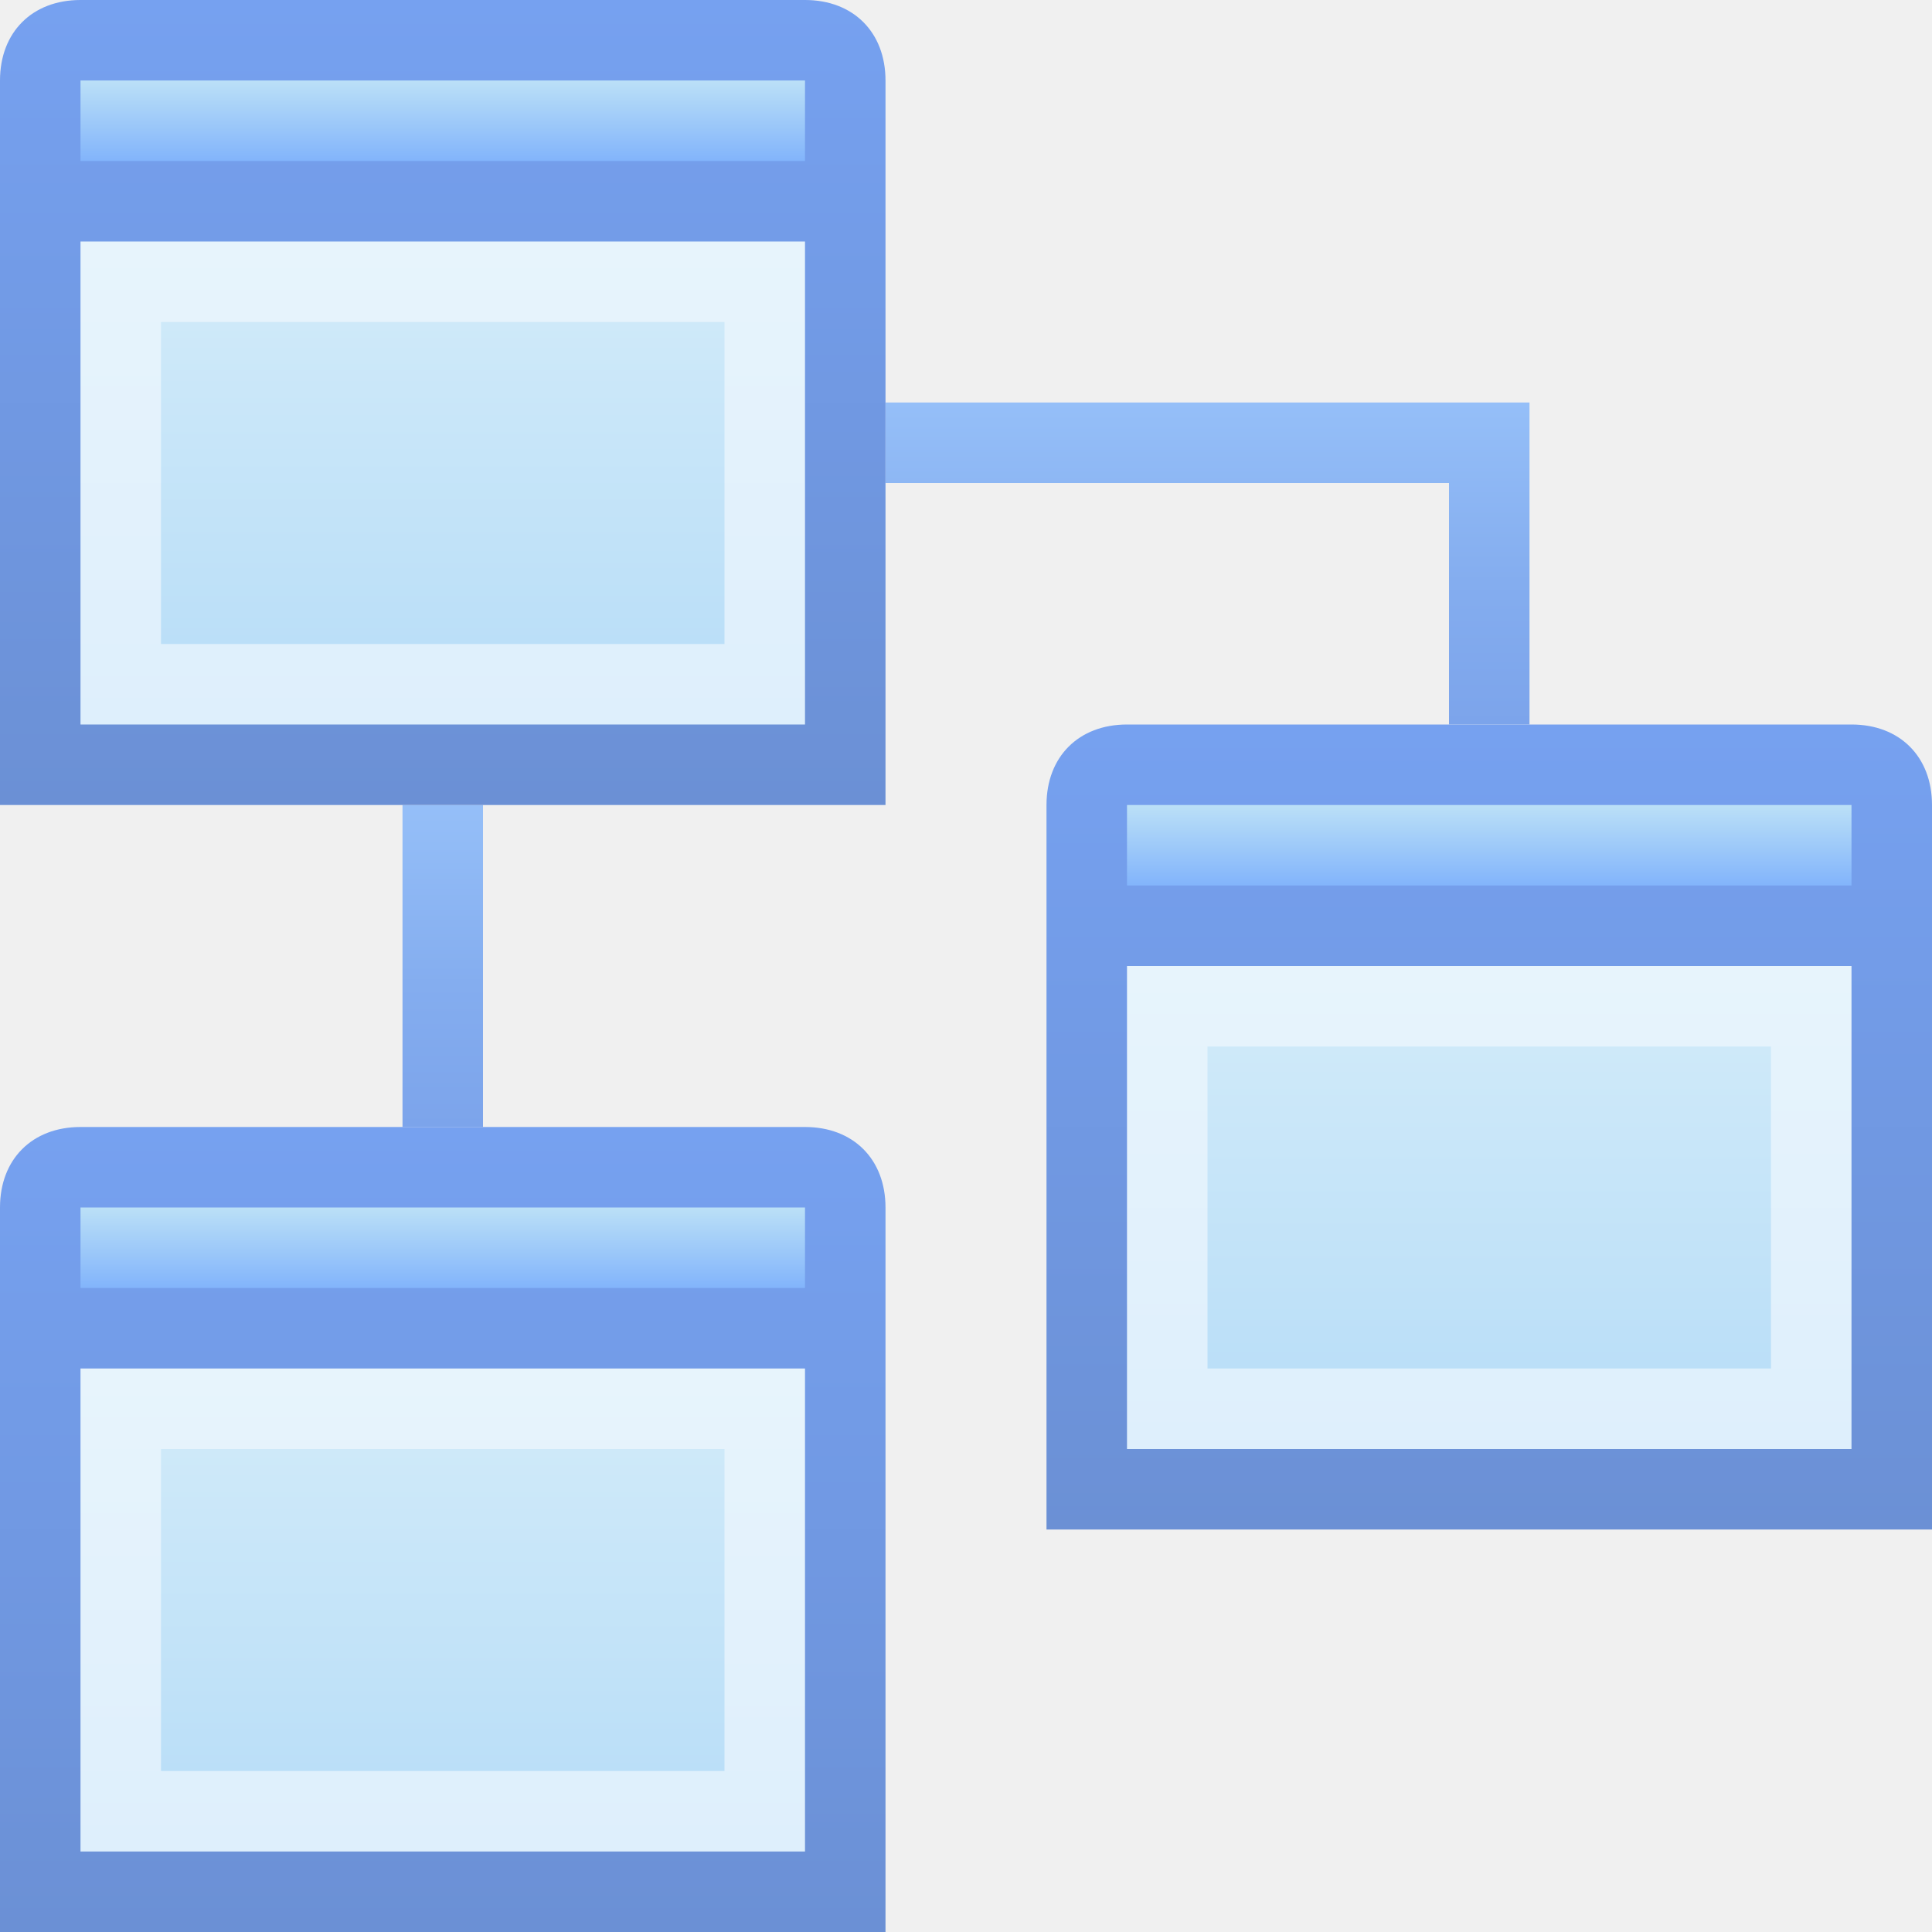
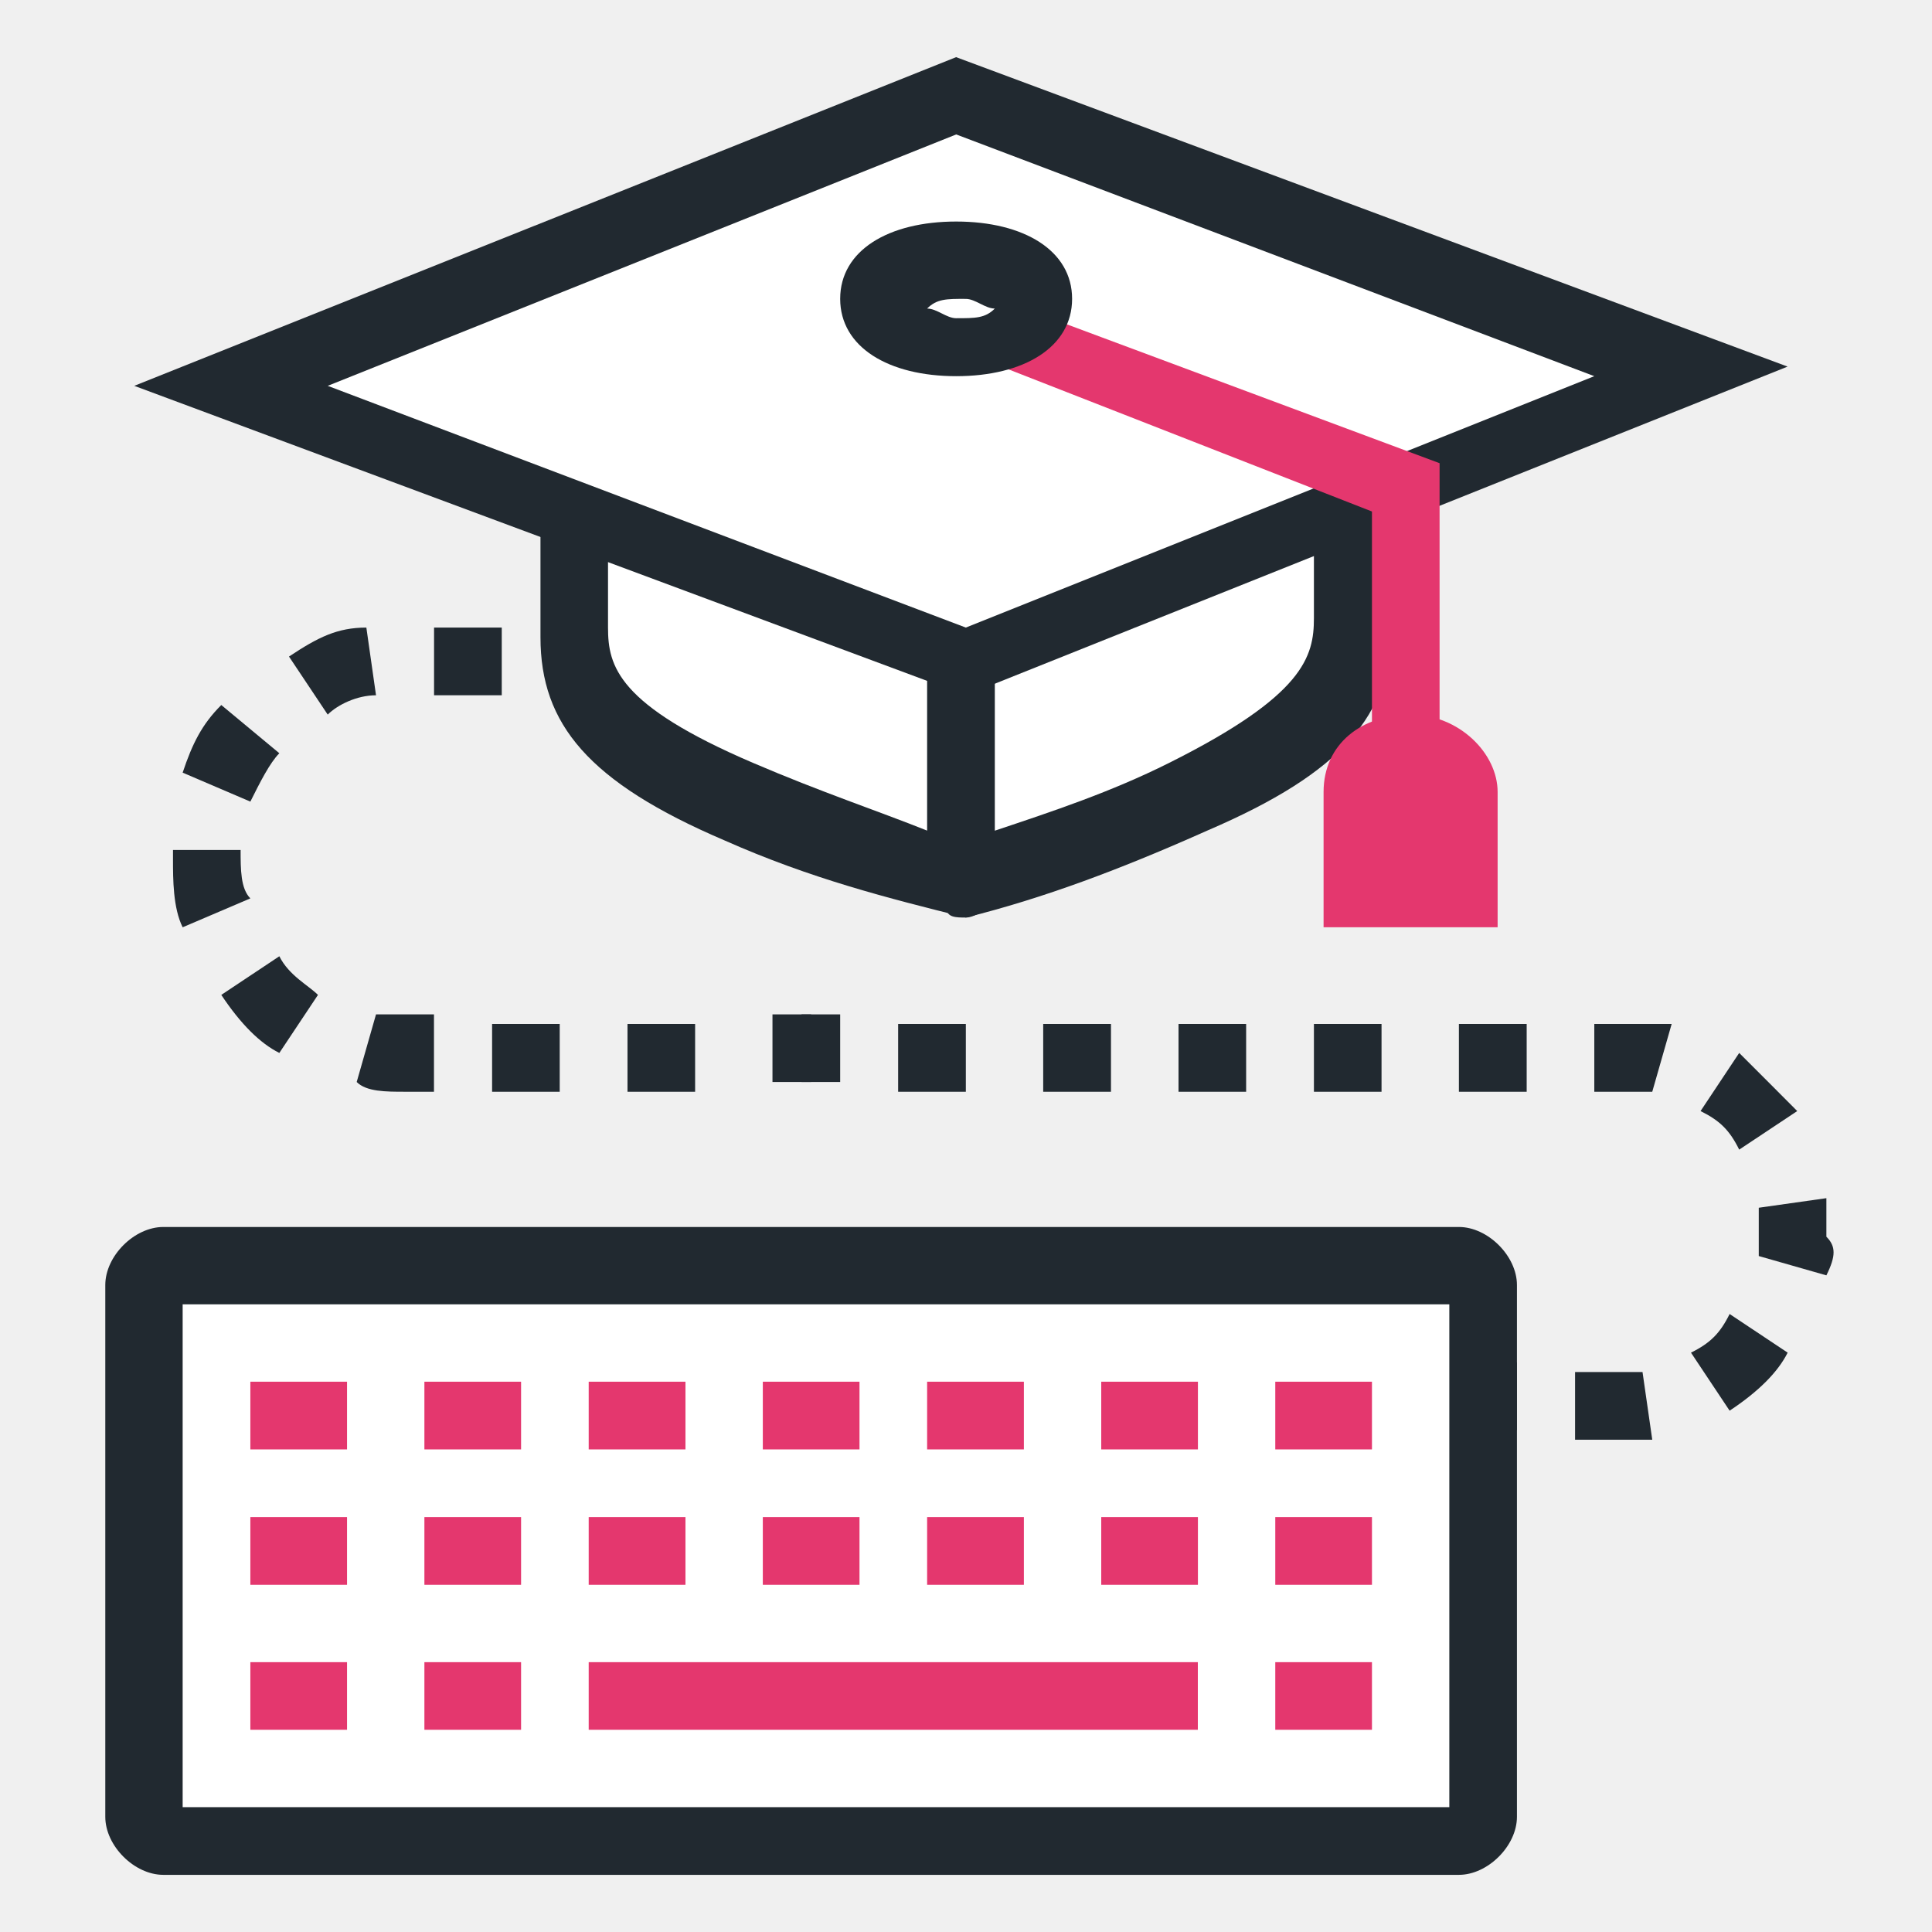
- <svg xmlns="http://www.w3.org/2000/svg" version="1.1" x="0px" y="0px" width="24px" height="24px" viewBox="0 0 24 24" style="overflow:visible;enable-background:new 0 0 24 24;" xml:space="preserve" preserveAspectRatio="xMinYMid meet">
-   <defs>
- </defs>
-   <linearGradient id="SVGID_1_" gradientUnits="userSpaceOnUse" x1="5.5" y1="10" x2="5.5" y2="14.001">
-     <stop offset="0" style="stop-color:#95BFF8" />
-     <stop offset="0.557" style="stop-color:#84ADEF" />
-     <stop offset="1" style="stop-color:#7CA4EB" />
-   </linearGradient>
-   <rect x="5" y="10" style="fill:url(#SVGID_1_);" width="1" height="4" />
-   <linearGradient id="SVGID_2_" gradientUnits="userSpaceOnUse" x1="15" y1="5" x2="15" y2="9">
-     <stop offset="0" style="stop-color:#95BFF8" />
-     <stop offset="0.557" style="stop-color:#84ADEF" />
-     <stop offset="1" style="stop-color:#7CA4EB" />
-   </linearGradient>
-   <polygon style="fill:url(#SVGID_2_);" points="18,5 11,5 11,6 18,6 18,9 19,9 19,6 19,5 " />
-   <linearGradient id="SVGID_3_" gradientUnits="userSpaceOnUse" x1="5.5" y1="14" x2="5.5" y2="24">
-     <stop offset="0" style="stop-color:#76A1F0" />
-     <stop offset="1" style="stop-color:#6B90D5" />
-   </linearGradient>
-   <path style="fill:url(#SVGID_3_);" d="M10,14H1c-0.6,0-1,0.4-1,1v1v7v1h1h9h1v-1v-7v-1C11,14.4,10.6,14,10,14z" />
-   <linearGradient id="SVGID_4_" gradientUnits="userSpaceOnUse" x1="5.5" y1="17" x2="5.5" y2="23">
-     <stop offset="0" style="stop-color:#E7F4FC" />
-     <stop offset="1" style="stop-color:#DEEFFC" />
-   </linearGradient>
-   <rect x="1" y="17" style="fill:url(#SVGID_4_);" width="9" height="6" />
-   <linearGradient id="SVGID_5_" gradientUnits="userSpaceOnUse" x1="5.5" y1="18" x2="5.5" y2="22">
-     <stop offset="0" style="stop-color:#CEE9F9" />
-     <stop offset="1" style="stop-color:#BBDFF8" />
-   </linearGradient>
-   <rect x="2" y="18" style="fill:url(#SVGID_5_);" width="7" height="4" />
-   <linearGradient id="SVGID_6_" gradientUnits="userSpaceOnUse" x1="5.5" y1="15" x2="5.5" y2="16">
-     <stop offset="0" style="stop-color:#BBE0F7" />
-     <stop offset="1" style="stop-color:#82B4FB" />
-   </linearGradient>
-   <rect x="1" y="15" style="fill:url(#SVGID_6_);" width="9" height="1" />
-   <linearGradient id="SVGID_7_" gradientUnits="userSpaceOnUse" x1="18.5" y1="9" x2="18.5" y2="19">
-     <stop offset="0" style="stop-color:#76A1F0" />
-     <stop offset="1" style="stop-color:#6B90D5" />
-   </linearGradient>
-   <path style="fill:url(#SVGID_7_);" d="M23,9h-9c-0.6,0-1,0.4-1,1v1v7v1h1h9h1v-1v-7v-1C24,9.4,23.6,9,23,9z" />
-   <linearGradient id="SVGID_8_" gradientUnits="userSpaceOnUse" x1="18.5" y1="12" x2="18.5" y2="18">
-     <stop offset="0" style="stop-color:#E7F4FC" />
-     <stop offset="1" style="stop-color:#DEEFFC" />
-   </linearGradient>
-   <rect x="14" y="12" style="fill:url(#SVGID_8_);" width="9" height="6" />
-   <linearGradient id="SVGID_9_" gradientUnits="userSpaceOnUse" x1="18.5" y1="13" x2="18.5" y2="17">
-     <stop offset="0" style="stop-color:#CEE9F9" />
-     <stop offset="1" style="stop-color:#BBDFF8" />
-   </linearGradient>
-   <rect x="15" y="13" style="fill:url(#SVGID_9_);" width="7" height="4" />
-   <linearGradient id="SVGID_10_" gradientUnits="userSpaceOnUse" x1="18.5" y1="10" x2="18.5" y2="11">
-     <stop offset="0" style="stop-color:#BBE0F7" />
-     <stop offset="1" style="stop-color:#82B4FB" />
-   </linearGradient>
-   <rect x="14" y="10" style="fill:url(#SVGID_10_);" width="9" height="1" />
-   <linearGradient id="SVGID_11_" gradientUnits="userSpaceOnUse" x1="5.5" y1="0" x2="5.5" y2="10">
-     <stop offset="0" style="stop-color:#76A1F0" />
-     <stop offset="1" style="stop-color:#6B90D5" />
-   </linearGradient>
-   <path style="fill:url(#SVGID_11_);" d="M10,0H1C0.4,0,0,0.4,0,1v1v7v1h1h9h1V9V2V1C11,0.4,10.6,0,10,0z" />
-   <linearGradient id="SVGID_12_" gradientUnits="userSpaceOnUse" x1="5.5" y1="3" x2="5.5" y2="9">
-     <stop offset="0" style="stop-color:#E7F4FC" />
-     <stop offset="1" style="stop-color:#DEEFFC" />
-   </linearGradient>
-   <rect x="1" y="3" style="fill:url(#SVGID_12_);" width="9" height="6" />
-   <linearGradient id="SVGID_13_" gradientUnits="userSpaceOnUse" x1="5.5" y1="4" x2="5.5" y2="8">
-     <stop offset="0" style="stop-color:#CEE9F9" />
-     <stop offset="1" style="stop-color:#BBDFF8" />
-   </linearGradient>
-   <rect x="2" y="4" style="fill:url(#SVGID_13_);" width="7" height="4" />
-   <linearGradient id="SVGID_14_" gradientUnits="userSpaceOnUse" x1="5.5" y1="1" x2="5.5" y2="2">
-     <stop offset="0" style="stop-color:#BBE0F7" />
-     <stop offset="1" style="stop-color:#82B4FB" />
-   </linearGradient>
-   <rect x="1" y="1" style="fill:url(#SVGID_14_);" width="9" height="1" />
+ <svg xmlns="http://www.w3.org/2000/svg" version="1.1" id="Camada_1" x="0px" y="0px" width="24px" height="24px" viewBox="0 0 24 24" enable-background="new 0 0 24 24" xml:space="preserve">
+   <g>
+     <g>
+       <g>
+         <g>
+           <path fill="#FFFFFF" d="M18.363,22.569c0,0.12-0.119,0.24-0.24,0.24H2.029c-0.12,0-0.24-0.12-0.24-0.24v-6.606      c0-0.12,0.121-0.239,0.24-0.239h16.094c0.121,0,0.24,0.119,0.24,0.239V22.569z" />
+           <path fill="#212930" d="M18.123,23.29H2.029c-0.36,0-0.721-0.36-0.721-0.721v-6.606c0-0.36,0.36-0.721,0.721-0.721h16.094      c0.359,0,0.721,0.36,0.721,0.721v6.606C18.844,22.93,18.482,23.29,18.123,23.29z M2.269,22.449h15.735v-6.246H2.269V22.449z" />
+         </g>
+         <g>
+           <g>
+             <g>
+               <line fill="none" x1="3.11" y1="17.524" x2="4.431" y2="17.524" />
+               <rect x="3.11" y="17.164" fill="#E4376E" width="1.201" height="0.841" />
+             </g>
+             <g>
+               <line fill="none" x1="5.272" y1="17.524" x2="6.473" y2="17.524" />
+               <rect x="5.272" y="17.164" fill="#E4376E" width="1.201" height="0.841" />
+             </g>
+             <g>
+               <line fill="none" x1="7.313" y1="17.524" x2="8.635" y2="17.524" />
+               <rect x="7.313" y="17.164" fill="#E4376E" width="1.202" height="0.841" />
+             </g>
+             <g>
+               <line fill="none" x1="9.476" y1="17.524" x2="10.677" y2="17.524" />
+               <rect x="9.476" y="17.164" fill="#E4376E" width="1.201" height="0.841" />
+             </g>
+             <g>
+               <line fill="none" x1="11.517" y1="17.524" x2="12.838" y2="17.524" />
+               <rect x="11.517" y="17.164" fill="#E4376E" width="1.202" height="0.841" />
+             </g>
+             <g>
+               <line fill="none" x1="13.68" y1="17.524" x2="14.881" y2="17.524" />
+               <rect x="13.68" y="17.164" fill="#E4376E" width="1.201" height="0.841" />
+             </g>
+             <g>
+               <line fill="none" x1="15.842" y1="17.524" x2="17.043" y2="17.524" />
+               <rect x="15.842" y="17.164" fill="#E4376E" width="1.201" height="0.841" />
+             </g>
+           </g>
+           <g>
+             <g>
+               <line fill="none" x1="3.11" y1="19.326" x2="4.431" y2="19.326" />
+               <rect x="3.11" y="18.846" fill="#E4376E" width="1.201" height="0.841" />
+             </g>
+             <g>
+               <line fill="none" x1="5.272" y1="19.326" x2="6.473" y2="19.326" />
+               <rect x="5.272" y="18.846" fill="#E4376E" width="1.201" height="0.841" />
+             </g>
+             <g>
+               <line fill="none" x1="7.313" y1="19.326" x2="8.635" y2="19.326" />
+               <rect x="7.313" y="18.846" fill="#E4376E" width="1.202" height="0.841" />
+             </g>
+             <g>
+               <line fill="none" x1="9.476" y1="19.326" x2="10.677" y2="19.326" />
+               <rect x="9.476" y="18.846" fill="#E4376E" width="1.201" height="0.841" />
+             </g>
+             <g>
+               <line fill="none" x1="11.517" y1="19.326" x2="12.838" y2="19.326" />
+               <rect x="11.517" y="18.846" fill="#E4376E" width="1.202" height="0.841" />
+             </g>
+             <g>
+               <line fill="none" x1="13.68" y1="19.326" x2="14.881" y2="19.326" />
+               <rect x="13.68" y="18.846" fill="#E4376E" width="1.201" height="0.841" />
+             </g>
+             <g>
+               <line fill="none" x1="15.842" y1="19.326" x2="17.043" y2="19.326" />
+               <rect x="15.842" y="18.846" fill="#E4376E" width="1.201" height="0.841" />
+             </g>
+           </g>
+           <g>
+             <g>
+               <line fill="none" x1="3.11" y1="21.007" x2="4.431" y2="21.007" />
+               <rect x="3.11" y="20.648" fill="#E4376E" width="1.201" height="0.84" />
+             </g>
+             <g>
+               <line fill="none" x1="5.272" y1="21.007" x2="6.473" y2="21.007" />
+               <rect x="5.272" y="20.648" fill="#E4376E" width="1.201" height="0.84" />
+             </g>
+             <g>
+               <line fill="none" x1="7.313" y1="21.007" x2="15" y2="21.007" />
+               <rect x="7.313" y="20.648" fill="#E4376E" width="7.567" height="0.84" />
+             </g>
+             <g>
+               <line fill="none" x1="15.842" y1="21.007" x2="17.043" y2="21.007" />
+               <rect x="15.842" y="20.648" fill="#E4376E" width="1.201" height="0.84" />
+             </g>
+           </g>
+         </g>
+       </g>
+     </g>
+     <g>
+       <g>
+         <rect x="8.875" y="7.796" fill="#212930" width="0.48" height="0.841" />
+       </g>
+       <g>
+         <path fill="#212930" d="M8.635,13.562h-0.84V12.72h0.84V13.562z M6.953,13.562h-0.84V12.72h0.84V13.562z M5.272,13.562h-0.24     c-0.24,0-0.48,0-0.601-0.121l0.24-0.84c0.121,0,0.24,0,0.48,0h0.24v0.961H5.272z M3.47,13.08c-0.24-0.12-0.481-0.36-0.721-0.721     l0.721-0.48c0.12,0.24,0.361,0.361,0.48,0.48L3.47,13.08z M2.269,11.519c-0.12-0.24-0.12-0.6-0.12-0.84v-0.12h0.84l0,0     c0,0.241,0,0.48,0.121,0.601L2.269,11.519z M3.11,9.958l-0.841-0.36c0.12-0.36,0.24-0.601,0.48-0.84L3.47,9.357     C3.351,9.477,3.23,9.718,3.11,9.958z M4.071,8.877L3.59,8.156c0.361-0.24,0.601-0.36,0.961-0.36l0.12,0.841     C4.431,8.637,4.191,8.757,4.071,8.877z M8.035,8.637H7.193V7.796h0.841V8.637z M6.233,8.637H5.392V7.796h0.841V8.637z" />
+       </g>
+       <g>
+         <rect x="9.596" y="12.601" fill="#212930" width="0.48" height="0.84" />
+       </g>
+     </g>
+     <g>
+       <g>
+         <rect x="9.957" y="12.601" fill="#212930" width="0.48" height="0.84" />
+       </g>
+       <g>
+         <path fill="#212930" d="M20.166,17.885h-0.6v-0.841h0.6c0.119,0,0.119,0,0.238,0l0.121,0.841     C20.404,17.885,20.285,17.885,20.166,17.885z M21.486,17.524l-0.48-0.721c0.24-0.119,0.361-0.24,0.48-0.48l0.721,0.48     C22.086,17.044,21.848,17.284,21.486,17.524z M22.688,15.843l-0.84-0.24c0-0.12,0-0.24,0-0.36c0-0.119,0-0.24,0-0.24l0.84-0.119     c0,0.119,0,0.24,0,0.479C22.807,15.482,22.807,15.603,22.688,15.843z M21.605,14.281c-0.119-0.24-0.238-0.359-0.48-0.479     l0.48-0.722c0.242,0.24,0.48,0.481,0.721,0.722L21.605,14.281z M20.525,13.562c-0.121,0-0.24,0-0.359,0h-0.361V12.72h0.361     c0.238,0,0.359,0,0.6,0L20.525,13.562z M18.965,13.562h-0.842V12.72h0.842V13.562z M17.162,13.562h-0.84V12.72h0.84V13.562z      M15.48,13.562h-0.84V12.72h0.84V13.562z M13.801,13.562h-0.842V12.72h0.842V13.562z M12.118,13.562h-0.961V12.72h0.841v0.842     H12.118z" />
+       </g>
+       <g>
+         <rect x="18.363" y="16.924" fill="#212930" width="0.48" height="0.841" />
+       </g>
+     </g>
+     <g>
+       <g>
+         <g>
+           <path fill="#FFFFFF" d="M11.878,3.953c-0.961,0-1.802,0-2.763,0c-1.201,0-2.042,0.721-2.042,1.441c0,0.841,0,1.562,0,2.402      c0,0.841,0.36,1.321,2.042,2.162c0.961,0.48,1.921,0.841,2.763,0.961V3.953z" />
+           <path fill="#212930" d="M11.998,11.398L11.998,11.398c-0.961-0.24-1.921-0.48-3.002-0.96c-1.682-0.72-2.282-1.441-2.282-2.521      V5.514c0-1.081,1.081-1.921,2.522-1.921h2.762c0.12,0,0.24,0,0.361,0.12c0,0,0,0.12,0,0.24l0.12,6.966c0,0.12,0,0.24-0.12,0.36      C12.238,11.279,12.118,11.398,11.998,11.398z M11.517,4.313H9.235c-0.96,0-1.682,0.601-1.682,1.081v2.402      c0,0.48,0.12,0.961,1.802,1.681c0.841,0.361,1.562,0.601,2.162,0.841V4.313z" />
+         </g>
+         <g>
+           <path fill="#FFFFFF" d="M11.878,3.953c0.96,0,1.802,0,2.763,0c1.201,0,2.162,0.721,2.162,1.441c0,0.841,0,1.562,0,2.402      c0,0.841-0.361,1.321-2.043,2.162c-0.959,0.48-1.922,0.841-2.762,1.081L11.878,3.953z" />
+           <path fill="#212930" d="M11.998,11.398c-0.12,0-0.24,0-0.24-0.12c-0.12-0.12-0.12-0.24-0.12-0.36l-0.121-6.966      c0-0.24,0.241-0.48,0.48-0.48h2.762c1.441,0,2.523,0.84,2.523,1.921v2.402c0,1.081-0.602,1.801-2.283,2.522      C13.92,10.799,12.959,11.159,11.998,11.398L11.998,11.398z M12.358,4.313v6.006c0.721-0.241,1.442-0.48,2.163-0.841      c1.68-0.84,1.801-1.321,1.801-1.801V5.273c0-0.48-0.721-1.081-1.682-1.081L12.358,4.313z" />
+         </g>
+       </g>
+       <g>
+         <path fill="#FFFFFF" d="M11.998,8.156L2.87,4.793l9.008-3.603l9.128,3.363L11.998,8.156z" />
+         <path fill="#212930" d="M11.998,8.637L1.668,4.793l10.209-4.083l10.329,3.844L11.998,8.637z M4.071,4.793l7.927,3.003     l7.807-3.123L11.878,1.67L4.071,4.793z" />
+       </g>
+       <g>
+         <polygon fill="#E4376E" points="17.043,9.597 17.043,6.354 11.517,4.193 11.758,3.472 17.883,5.754 17.883,9.597    " />
+       </g>
+       <g>
+         <ellipse fill="#FFFFFF" cx="11.878" cy="3.833" rx="0.96" ry="0.48" />
+         <path fill="#212930" d="M11.878,4.673c-0.841,0-1.441-0.361-1.441-0.961c0-0.601,0.6-0.96,1.441-0.96l0,0     c0.841,0,1.44,0.36,1.44,0.96C13.318,4.313,12.719,4.673,11.878,4.673L11.878,4.673z M11.517,3.833     c0.121,0,0.241,0.12,0.361,0.12v0.48v-0.48c0.24,0,0.36,0,0.48-0.12c-0.121,0-0.241-0.12-0.361-0.12     C11.758,3.712,11.638,3.712,11.517,3.833z" />
+       </g>
+       <path fill="#E4376E" d="M18.604,11.519V9.838c0-0.48-0.48-0.961-1.08-0.961c-0.602,0-1.082,0.36-1.082,0.961v1.681H18.604z" />
+     </g>
+   </g>
</svg>
